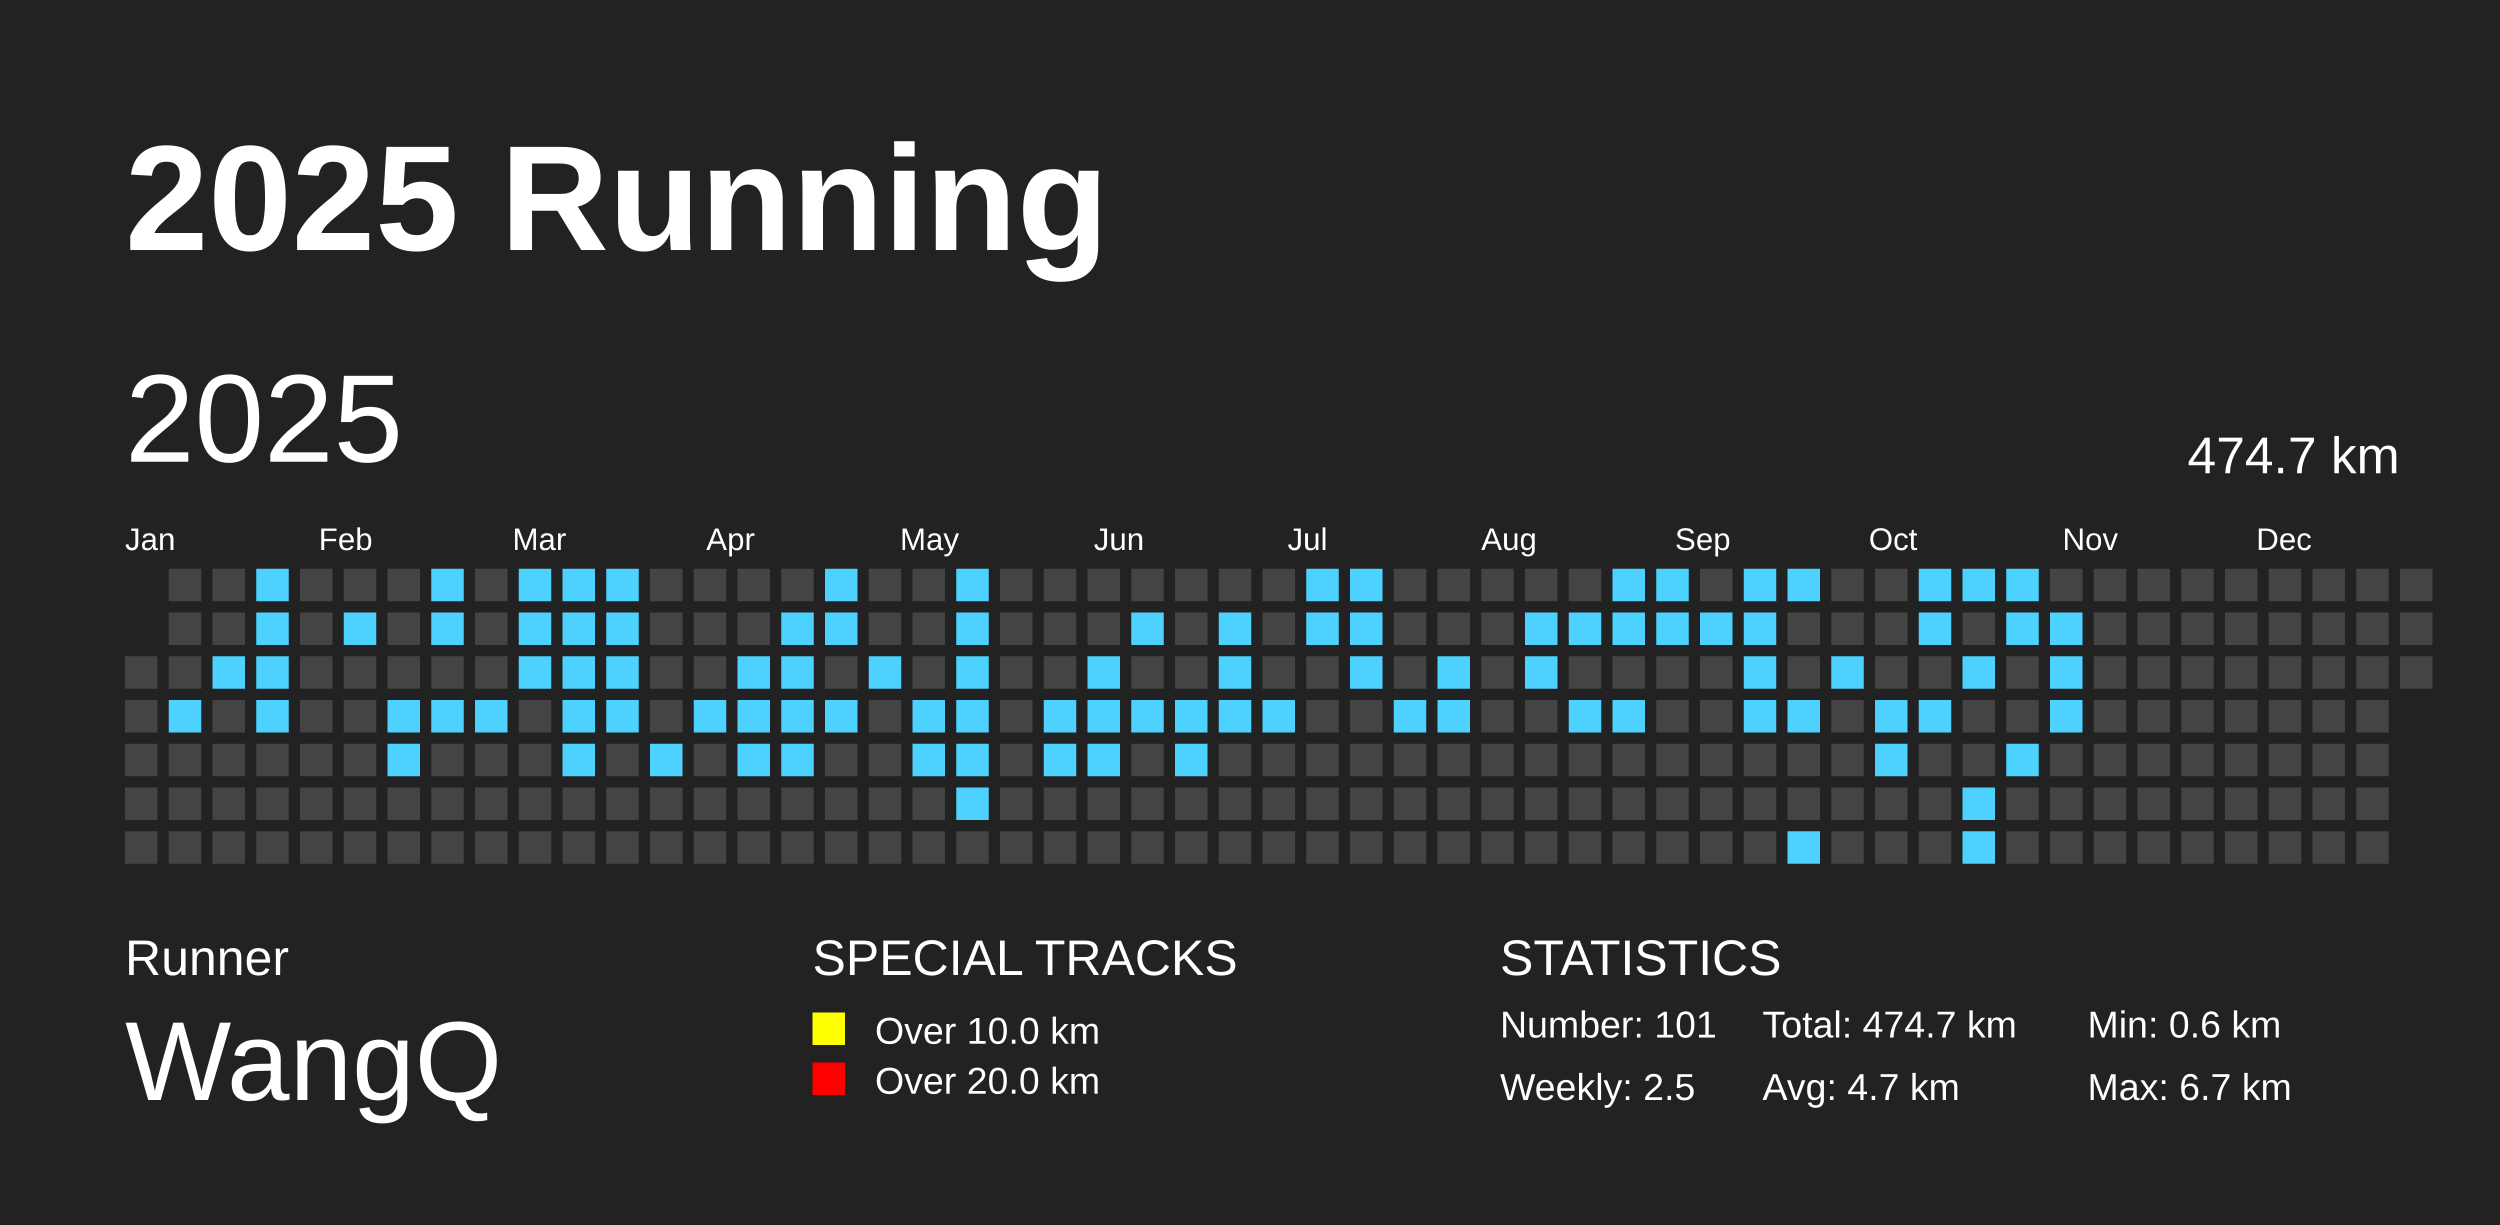
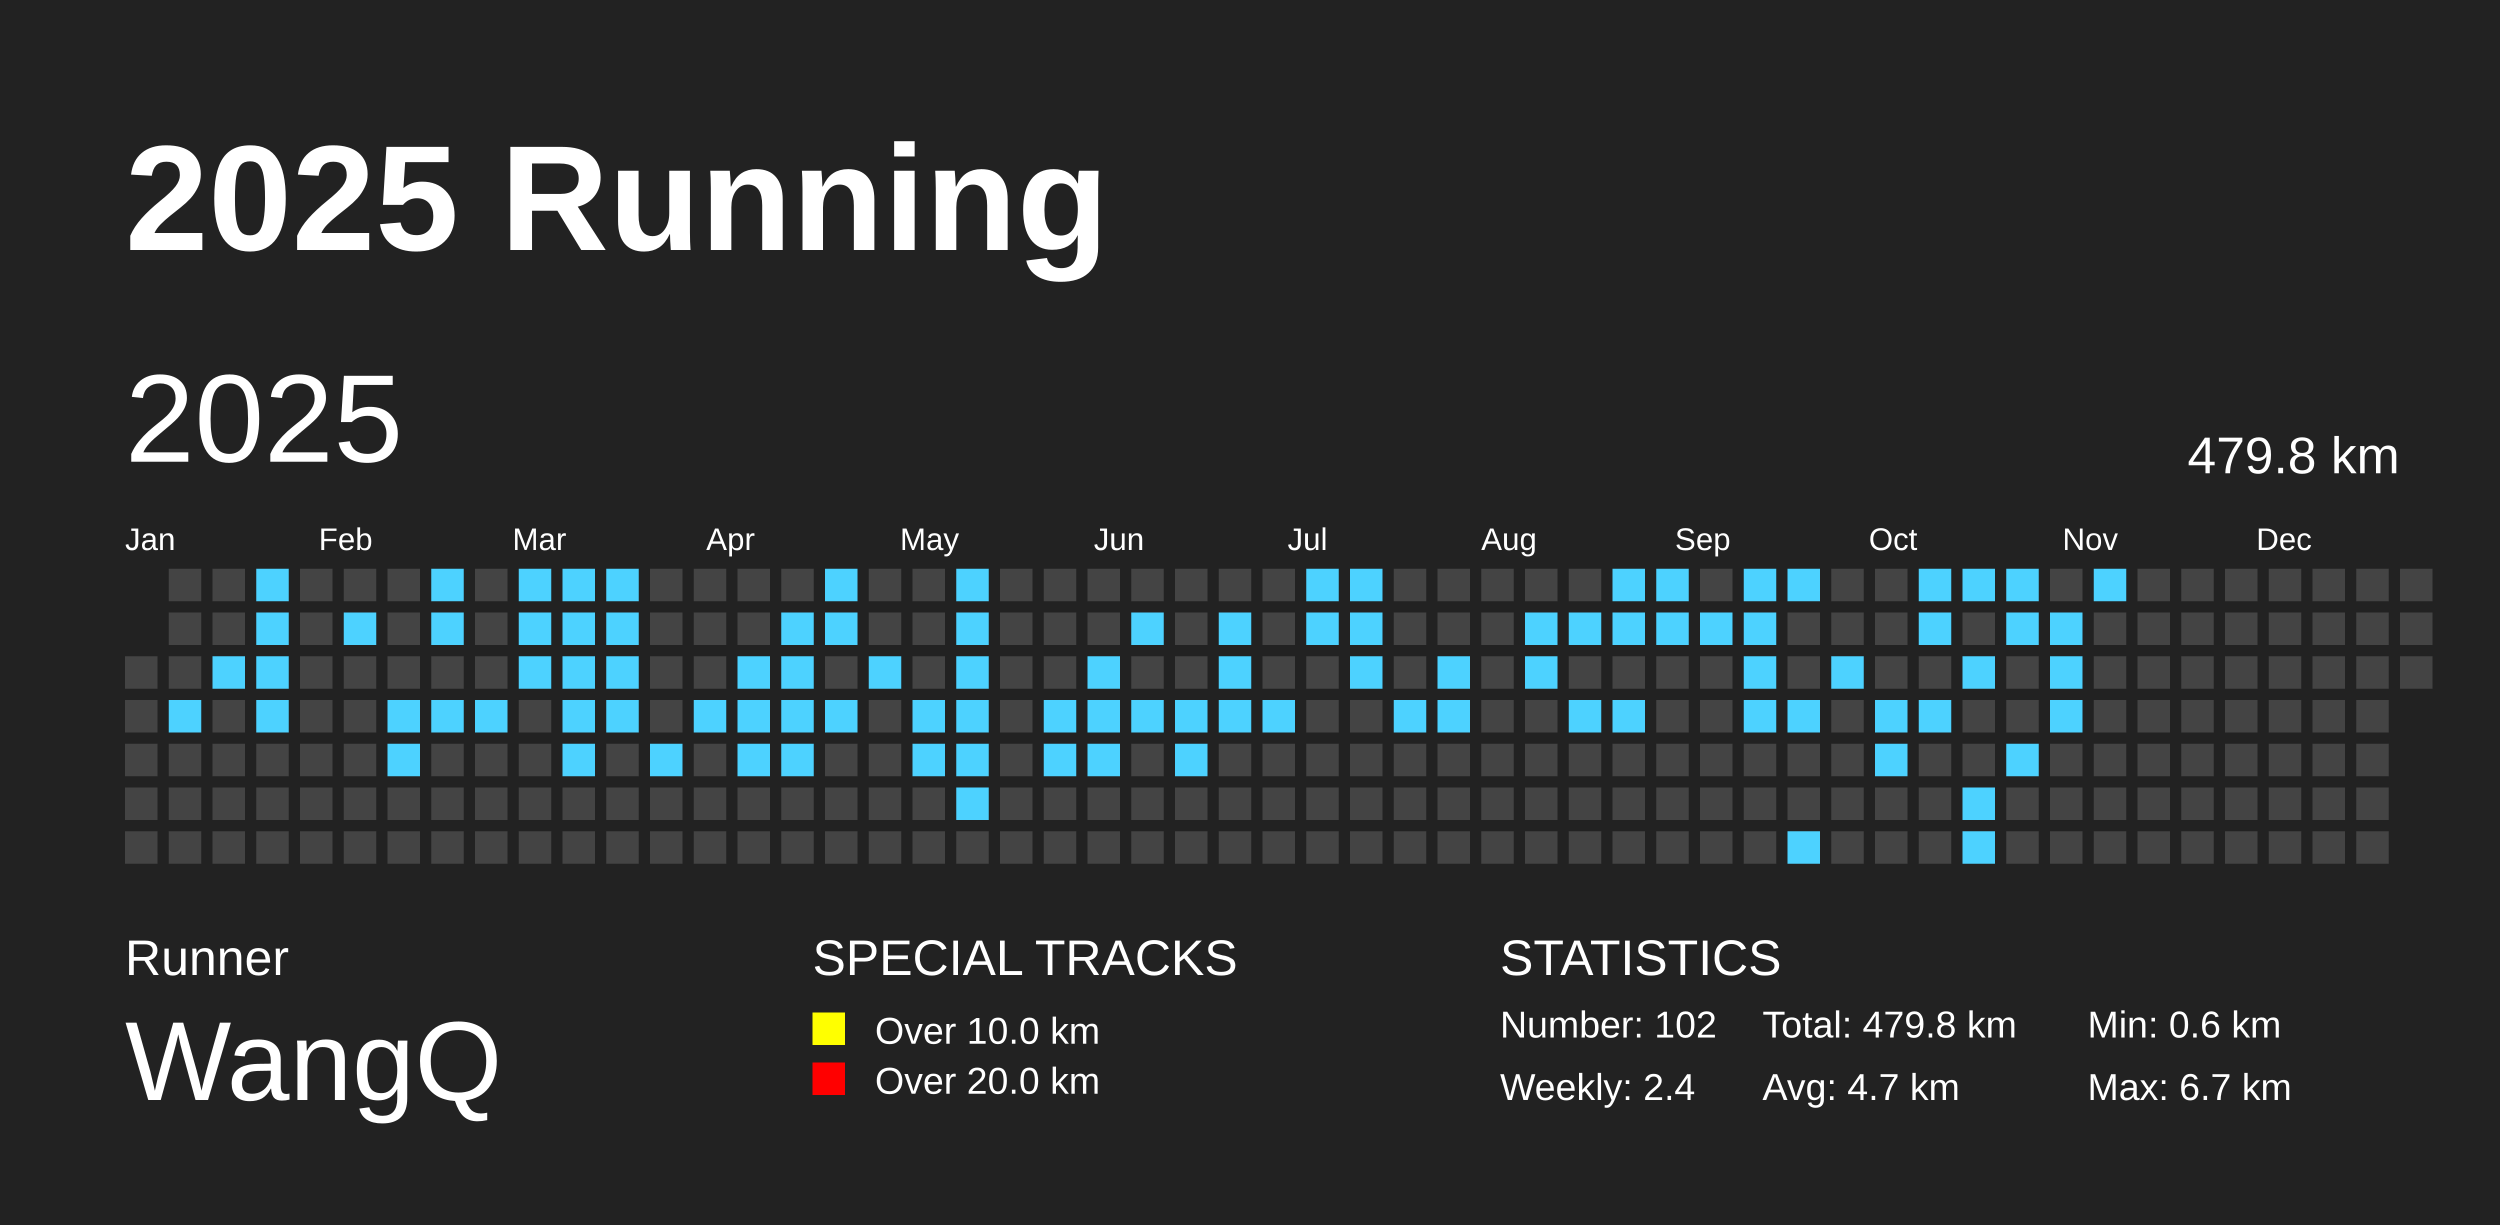
<svg xmlns="http://www.w3.org/2000/svg" baseProfile="full" height="98mm" version="1.1" viewBox="0,0,200,98" width="200mm">
  <defs />
  <rect fill="#222222" height="98" width="200" x="0" y="0" />
  <text fill="#FFFFFF" style="font-size:12px; font-family:Arial; font-weight:bold;" x="10" y="20">2025 Running</text>
  <text fill="#FFFFFF" style="font-size:4px; font-family:Arial" x="10" y="78">Runner</text>
  <text fill="#FFFFFF" style="font-size:9px; font-family:Arial" x="10" y="88">WangQ</text>
  <text fill="#FFFFFF" style="font-size:4px; font-family:Arial" x="65" y="78">SPECIAL TRACKS</text>
  <rect fill="yellow" height="2.6" width="2.6" x="65" y="81" />
  <text fill="#FFFFFF" style="font-size:3px; font-family:Arial" x="70" y="83.5">Over 10.0 km</text>
  <rect fill="red" height="2.6" width="2.6" x="65" y="85" />
  <text fill="#FFFFFF" style="font-size:3px; font-family:Arial" x="70" y="87.5">Over 20.0 km</text>
  <text fill="#FFFFFF" style="font-size:4px; font-family:Arial" x="120" y="78">STATISTICS</text>
-   <text fill="#FFFFFF" style="font-size:3px; font-family:Arial" x="120" y="83">Number: 101</text>
-   <text fill="#FFFFFF" style="font-size:3px; font-family:Arial" x="120" y="88">Weekly: 2.5</text>
-   <text fill="#FFFFFF" style="font-size:3px; font-family:Arial" x="141" y="83">Total: 474.7 km</text>
+   <text fill="#FFFFFF" style="font-size:3px; font-family:Arial" x="120" y="83">Number: 102</text>
+   <text fill="#FFFFFF" style="font-size:3px; font-family:Arial" x="120" y="88">Weekly: 2.4</text>
+   <text fill="#FFFFFF" style="font-size:3px; font-family:Arial" x="141" y="83">Total: 479.8 km</text>
  <text fill="#FFFFFF" style="font-size:3px; font-family:Arial" x="141" y="88">Avg: 4.7 km</text>
  <text fill="#FFFFFF" style="font-size:3px; font-family:Arial" x="167" y="83">Min: 0.6 km</text>
  <text fill="#FFFFFF" style="font-size:3px; font-family:Arial" x="167" y="88">Max: 6.7 km</text>
  <text dominant-baseline="hanging" fill="#FFFFFF" style="font-size:10.0px; font-family:Arial;" x="10" y="30">2025</text>
-   <text dominant-baseline="hanging" fill="#FFFFFF" style="font-size:4.125px; font-family:Arial;" x="175" y="35">474.7 km</text>
+   <text dominant-baseline="hanging" fill="#FFFFFF" style="font-size:4.125px; font-family:Arial;" x="175" y="35">479.8 km</text>
  <text fill="#FFFFFF" style="font-size:2.5px; font-family:Arial" x="10.0" y="44">Jan</text>
  <text fill="#FFFFFF" style="font-size:2.5px; font-family:Arial" x="25.5" y="44">Feb</text>
  <text fill="#FFFFFF" style="font-size:2.5px; font-family:Arial" x="41.0" y="44">Mar</text>
  <text fill="#FFFFFF" style="font-size:2.5px; font-family:Arial" x="56.5" y="44">Apr</text>
  <text fill="#FFFFFF" style="font-size:2.5px; font-family:Arial" x="72.0" y="44">May</text>
  <text fill="#FFFFFF" style="font-size:2.5px; font-family:Arial" x="87.5" y="44">Jun</text>
  <text fill="#FFFFFF" style="font-size:2.5px; font-family:Arial" x="103.0" y="44">Jul</text>
  <text fill="#FFFFFF" style="font-size:2.5px; font-family:Arial" x="118.5" y="44">Aug</text>
  <text fill="#FFFFFF" style="font-size:2.5px; font-family:Arial" x="134.0" y="44">Sep</text>
  <text fill="#FFFFFF" style="font-size:2.5px; font-family:Arial" x="149.5" y="44">Oct</text>
  <text fill="#FFFFFF" style="font-size:2.5px; font-family:Arial" x="165.0" y="44">Nov</text>
  <text fill="#FFFFFF" style="font-size:2.5px; font-family:Arial" x="180.5" y="44">Dec</text>
  <rect fill="#444444" height="2.6" width="2.6" x="10.0" y="52.5" />
  <rect fill="#444444" height="2.6" width="2.6" x="10.0" y="56.0" />
  <rect fill="#444444" height="2.6" width="2.6" x="10.0" y="59.5" />
  <rect fill="#444444" height="2.6" width="2.6" x="10.0" y="63.0" />
  <rect fill="#444444" height="2.6" width="2.6" x="10.0" y="66.5" />
  <rect fill="#444444" height="2.6" width="2.6" x="13.5" y="45.5" />
  <rect fill="#444444" height="2.6" width="2.6" x="13.5" y="49.0" />
  <rect fill="#444444" height="2.6" width="2.6" x="13.5" y="52.5" />
  <rect fill="#4DD2FF" height="2.6" width="2.6" x="13.5" y="56.0" />
  <rect fill="#444444" height="2.6" width="2.6" x="13.5" y="59.5" />
  <rect fill="#444444" height="2.6" width="2.6" x="13.5" y="63.0" />
  <rect fill="#444444" height="2.6" width="2.6" x="13.5" y="66.5" />
  <rect fill="#444444" height="2.6" width="2.6" x="17.0" y="45.5" />
  <rect fill="#444444" height="2.6" width="2.6" x="17.0" y="49.0" />
  <rect fill="#4DD2FF" height="2.6" width="2.6" x="17.0" y="52.5" />
  <rect fill="#444444" height="2.6" width="2.6" x="17.0" y="56.0" />
  <rect fill="#444444" height="2.6" width="2.6" x="17.0" y="59.5" />
  <rect fill="#444444" height="2.6" width="2.6" x="17.0" y="63.0" />
  <rect fill="#444444" height="2.6" width="2.6" x="17.0" y="66.5" />
  <rect fill="#4DD2FF" height="2.6" width="2.6" x="20.5" y="45.5" />
  <rect fill="#4DD2FF" height="2.6" width="2.6" x="20.5" y="49.0" />
  <rect fill="#4DD2FF" height="2.6" width="2.6" x="20.5" y="52.5" />
  <rect fill="#4DD2FF" height="2.6" width="2.6" x="20.5" y="56.0" />
  <rect fill="#444444" height="2.6" width="2.6" x="20.5" y="59.5" />
  <rect fill="#444444" height="2.6" width="2.6" x="20.5" y="63.0" />
  <rect fill="#444444" height="2.6" width="2.6" x="20.5" y="66.5" />
  <rect fill="#444444" height="2.6" width="2.6" x="24.0" y="45.5" />
  <rect fill="#444444" height="2.6" width="2.6" x="24.0" y="49.0" />
  <rect fill="#444444" height="2.6" width="2.6" x="24.0" y="52.5" />
  <rect fill="#444444" height="2.6" width="2.6" x="24.0" y="56.0" />
  <rect fill="#444444" height="2.6" width="2.6" x="24.0" y="59.5" />
  <rect fill="#444444" height="2.6" width="2.6" x="24.0" y="63.0" />
  <rect fill="#444444" height="2.6" width="2.6" x="24.0" y="66.5" />
  <rect fill="#444444" height="2.6" width="2.6" x="27.5" y="45.5" />
  <rect fill="#4DD2FF" height="2.6" width="2.6" x="27.5" y="49.0" />
  <rect fill="#444444" height="2.6" width="2.6" x="27.5" y="52.5" />
  <rect fill="#444444" height="2.6" width="2.6" x="27.5" y="56.0" />
  <rect fill="#444444" height="2.6" width="2.6" x="27.5" y="59.5" />
  <rect fill="#444444" height="2.6" width="2.6" x="27.5" y="63.0" />
  <rect fill="#444444" height="2.6" width="2.6" x="27.5" y="66.5" />
  <rect fill="#444444" height="2.6" width="2.6" x="31.0" y="45.5" />
  <rect fill="#444444" height="2.6" width="2.6" x="31.0" y="49.0" />
  <rect fill="#444444" height="2.6" width="2.6" x="31.0" y="52.5" />
  <rect fill="#4DD2FF" height="2.6" width="2.6" x="31.0" y="56.0" />
  <rect fill="#4DD2FF" height="2.6" width="2.6" x="31.0" y="59.5" />
  <rect fill="#444444" height="2.6" width="2.6" x="31.0" y="63.0" />
  <rect fill="#444444" height="2.6" width="2.6" x="31.0" y="66.5" />
  <rect fill="#4DD2FF" height="2.6" width="2.6" x="34.5" y="45.5" />
  <rect fill="#4DD2FF" height="2.6" width="2.6" x="34.5" y="49.0" />
  <rect fill="#444444" height="2.6" width="2.6" x="34.5" y="52.5" />
  <rect fill="#4DD2FF" height="2.6" width="2.6" x="34.5" y="56.0" />
  <rect fill="#444444" height="2.6" width="2.6" x="34.5" y="59.5" />
  <rect fill="#444444" height="2.6" width="2.6" x="34.5" y="63.0" />
  <rect fill="#444444" height="2.6" width="2.6" x="34.5" y="66.5" />
  <rect fill="#444444" height="2.6" width="2.6" x="38.0" y="45.5" />
  <rect fill="#444444" height="2.6" width="2.6" x="38.0" y="49.0" />
  <rect fill="#444444" height="2.6" width="2.6" x="38.0" y="52.5" />
  <rect fill="#4DD2FF" height="2.6" width="2.6" x="38.0" y="56.0" />
  <rect fill="#444444" height="2.6" width="2.6" x="38.0" y="59.5" />
  <rect fill="#444444" height="2.6" width="2.6" x="38.0" y="63.0" />
  <rect fill="#444444" height="2.6" width="2.6" x="38.0" y="66.5" />
  <rect fill="#4DD2FF" height="2.6" width="2.6" x="41.5" y="45.5" />
  <rect fill="#4DD2FF" height="2.6" width="2.6" x="41.5" y="49.0" />
  <rect fill="#4DD2FF" height="2.6" width="2.6" x="41.5" y="52.5" />
  <rect fill="#444444" height="2.6" width="2.6" x="41.5" y="56.0" />
  <rect fill="#444444" height="2.6" width="2.6" x="41.5" y="59.5" />
  <rect fill="#444444" height="2.6" width="2.6" x="41.5" y="63.0" />
  <rect fill="#444444" height="2.6" width="2.6" x="41.5" y="66.5" />
  <rect fill="#4DD2FF" height="2.6" width="2.6" x="45.0" y="45.5" />
  <rect fill="#4DD2FF" height="2.6" width="2.6" x="45.0" y="49.0" />
  <rect fill="#4DD2FF" height="2.6" width="2.6" x="45.0" y="52.5" />
  <rect fill="#4DD2FF" height="2.6" width="2.6" x="45.0" y="56.0" />
  <rect fill="#4DD2FF" height="2.6" width="2.6" x="45.0" y="59.5" />
  <rect fill="#444444" height="2.6" width="2.6" x="45.0" y="63.0" />
  <rect fill="#444444" height="2.6" width="2.6" x="45.0" y="66.5" />
  <rect fill="#4DD2FF" height="2.6" width="2.6" x="48.5" y="45.5" />
  <rect fill="#4DD2FF" height="2.6" width="2.6" x="48.5" y="49.0" />
  <rect fill="#4DD2FF" height="2.6" width="2.6" x="48.5" y="52.5" />
  <rect fill="#4DD2FF" height="2.6" width="2.6" x="48.5" y="56.0" />
  <rect fill="#444444" height="2.6" width="2.6" x="48.5" y="59.5" />
  <rect fill="#444444" height="2.6" width="2.6" x="48.5" y="63.0" />
  <rect fill="#444444" height="2.6" width="2.6" x="48.5" y="66.5" />
  <rect fill="#444444" height="2.6" width="2.6" x="52.0" y="45.5" />
  <rect fill="#444444" height="2.6" width="2.6" x="52.0" y="49.0" />
  <rect fill="#444444" height="2.6" width="2.6" x="52.0" y="52.5" />
  <rect fill="#444444" height="2.6" width="2.6" x="52.0" y="56.0" />
  <rect fill="#4DD2FF" height="2.6" width="2.6" x="52.0" y="59.5" />
  <rect fill="#444444" height="2.6" width="2.6" x="52.0" y="63.0" />
  <rect fill="#444444" height="2.6" width="2.6" x="52.0" y="66.5" />
  <rect fill="#444444" height="2.6" width="2.6" x="55.5" y="45.5" />
  <rect fill="#444444" height="2.6" width="2.6" x="55.5" y="49.0" />
  <rect fill="#444444" height="2.6" width="2.6" x="55.5" y="52.5" />
  <rect fill="#4DD2FF" height="2.6" width="2.6" x="55.5" y="56.0" />
  <rect fill="#444444" height="2.6" width="2.6" x="55.5" y="59.5" />
  <rect fill="#444444" height="2.6" width="2.6" x="55.5" y="63.0" />
  <rect fill="#444444" height="2.6" width="2.6" x="55.5" y="66.5" />
  <rect fill="#444444" height="2.6" width="2.6" x="59.0" y="45.5" />
  <rect fill="#444444" height="2.6" width="2.6" x="59.0" y="49.0" />
  <rect fill="#4DD2FF" height="2.6" width="2.6" x="59.0" y="52.5" />
  <rect fill="#4DD2FF" height="2.6" width="2.6" x="59.0" y="56.0" />
  <rect fill="#4DD2FF" height="2.6" width="2.6" x="59.0" y="59.5" />
  <rect fill="#444444" height="2.6" width="2.6" x="59.0" y="63.0" />
  <rect fill="#444444" height="2.6" width="2.6" x="59.0" y="66.5" />
  <rect fill="#444444" height="2.6" width="2.6" x="62.5" y="45.5" />
  <rect fill="#4DD2FF" height="2.6" width="2.6" x="62.5" y="49.0" />
  <rect fill="#4DD2FF" height="2.6" width="2.6" x="62.5" y="52.5" />
  <rect fill="#4DD2FF" height="2.6" width="2.6" x="62.5" y="56.0" />
  <rect fill="#4DD2FF" height="2.6" width="2.6" x="62.5" y="59.5" />
  <rect fill="#444444" height="2.6" width="2.6" x="62.5" y="63.0" />
  <rect fill="#444444" height="2.6" width="2.6" x="62.5" y="66.5" />
  <rect fill="#4DD2FF" height="2.6" width="2.6" x="66.0" y="45.5" />
  <rect fill="#4DD2FF" height="2.6" width="2.6" x="66.0" y="49.0" />
  <rect fill="#444444" height="2.6" width="2.6" x="66.0" y="52.5" />
  <rect fill="#4DD2FF" height="2.6" width="2.6" x="66.0" y="56.0" />
  <rect fill="#444444" height="2.6" width="2.6" x="66.0" y="59.5" />
  <rect fill="#444444" height="2.6" width="2.6" x="66.0" y="63.0" />
  <rect fill="#444444" height="2.6" width="2.6" x="66.0" y="66.5" />
  <rect fill="#444444" height="2.6" width="2.6" x="69.5" y="45.5" />
  <rect fill="#444444" height="2.6" width="2.6" x="69.5" y="49.0" />
  <rect fill="#4DD2FF" height="2.6" width="2.6" x="69.5" y="52.5" />
  <rect fill="#444444" height="2.6" width="2.6" x="69.5" y="56.0" />
  <rect fill="#444444" height="2.6" width="2.6" x="69.5" y="59.5" />
  <rect fill="#444444" height="2.6" width="2.6" x="69.5" y="63.0" />
  <rect fill="#444444" height="2.6" width="2.6" x="69.5" y="66.5" />
  <rect fill="#444444" height="2.6" width="2.6" x="73.0" y="45.5" />
  <rect fill="#444444" height="2.6" width="2.6" x="73.0" y="49.0" />
  <rect fill="#444444" height="2.6" width="2.6" x="73.0" y="52.5" />
  <rect fill="#4DD2FF" height="2.6" width="2.6" x="73.0" y="56.0" />
  <rect fill="#4DD2FF" height="2.6" width="2.6" x="73.0" y="59.5" />
  <rect fill="#444444" height="2.6" width="2.6" x="73.0" y="63.0" />
  <rect fill="#444444" height="2.6" width="2.6" x="73.0" y="66.5" />
  <rect fill="#4DD2FF" height="2.6" width="2.6" x="76.5" y="45.5" />
  <rect fill="#4DD2FF" height="2.6" width="2.6" x="76.5" y="49.0" />
  <rect fill="#4DD2FF" height="2.6" width="2.6" x="76.5" y="52.5" />
  <rect fill="#4DD2FF" height="2.6" width="2.6" x="76.5" y="56.0" />
  <rect fill="#4DD2FF" height="2.6" width="2.6" x="76.5" y="59.5" />
  <rect fill="#4DD2FF" height="2.6" width="2.6" x="76.5" y="63.0" />
  <rect fill="#444444" height="2.6" width="2.6" x="76.5" y="66.5" />
  <rect fill="#444444" height="2.6" width="2.6" x="80.0" y="45.5" />
  <rect fill="#444444" height="2.6" width="2.6" x="80.0" y="49.0" />
  <rect fill="#444444" height="2.6" width="2.6" x="80.0" y="52.5" />
  <rect fill="#444444" height="2.6" width="2.6" x="80.0" y="56.0" />
  <rect fill="#444444" height="2.6" width="2.6" x="80.0" y="59.5" />
  <rect fill="#444444" height="2.6" width="2.6" x="80.0" y="63.0" />
  <rect fill="#444444" height="2.6" width="2.6" x="80.0" y="66.5" />
  <rect fill="#444444" height="2.6" width="2.6" x="83.5" y="45.5" />
  <rect fill="#444444" height="2.6" width="2.6" x="83.5" y="49.0" />
  <rect fill="#444444" height="2.6" width="2.6" x="83.5" y="52.5" />
  <rect fill="#4DD2FF" height="2.6" width="2.6" x="83.5" y="56.0" />
  <rect fill="#4DD2FF" height="2.6" width="2.6" x="83.5" y="59.5" />
  <rect fill="#444444" height="2.6" width="2.6" x="83.5" y="63.0" />
  <rect fill="#444444" height="2.6" width="2.6" x="83.5" y="66.5" />
  <rect fill="#444444" height="2.6" width="2.6" x="87.0" y="45.5" />
  <rect fill="#444444" height="2.6" width="2.6" x="87.0" y="49.0" />
  <rect fill="#4DD2FF" height="2.6" width="2.6" x="87.0" y="52.5" />
  <rect fill="#4DD2FF" height="2.6" width="2.6" x="87.0" y="56.0" />
  <rect fill="#4DD2FF" height="2.6" width="2.6" x="87.0" y="59.5" />
  <rect fill="#444444" height="2.6" width="2.6" x="87.0" y="63.0" />
  <rect fill="#444444" height="2.6" width="2.6" x="87.0" y="66.5" />
  <rect fill="#444444" height="2.6" width="2.6" x="90.5" y="45.5" />
  <rect fill="#4DD2FF" height="2.6" width="2.6" x="90.5" y="49.0" />
  <rect fill="#444444" height="2.6" width="2.6" x="90.5" y="52.5" />
  <rect fill="#4DD2FF" height="2.6" width="2.6" x="90.5" y="56.0" />
  <rect fill="#444444" height="2.6" width="2.6" x="90.5" y="59.5" />
  <rect fill="#444444" height="2.6" width="2.6" x="90.5" y="63.0" />
  <rect fill="#444444" height="2.6" width="2.6" x="90.5" y="66.5" />
  <rect fill="#444444" height="2.6" width="2.6" x="94.0" y="45.5" />
  <rect fill="#444444" height="2.6" width="2.6" x="94.0" y="49.0" />
  <rect fill="#444444" height="2.6" width="2.6" x="94.0" y="52.5" />
  <rect fill="#4DD2FF" height="2.6" width="2.6" x="94.0" y="56.0" />
  <rect fill="#4DD2FF" height="2.6" width="2.6" x="94.0" y="59.5" />
  <rect fill="#444444" height="2.6" width="2.6" x="94.0" y="63.0" />
  <rect fill="#444444" height="2.6" width="2.6" x="94.0" y="66.5" />
  <rect fill="#444444" height="2.6" width="2.6" x="97.5" y="45.5" />
  <rect fill="#4DD2FF" height="2.6" width="2.6" x="97.5" y="49.0" />
  <rect fill="#4DD2FF" height="2.6" width="2.6" x="97.5" y="52.5" />
  <rect fill="#4DD2FF" height="2.6" width="2.6" x="97.5" y="56.0" />
  <rect fill="#444444" height="2.6" width="2.6" x="97.5" y="59.5" />
  <rect fill="#444444" height="2.6" width="2.6" x="97.5" y="63.0" />
  <rect fill="#444444" height="2.6" width="2.6" x="97.5" y="66.5" />
  <rect fill="#444444" height="2.6" width="2.6" x="101.0" y="45.5" />
  <rect fill="#444444" height="2.6" width="2.6" x="101.0" y="49.0" />
  <rect fill="#444444" height="2.6" width="2.6" x="101.0" y="52.5" />
  <rect fill="#4DD2FF" height="2.6" width="2.6" x="101.0" y="56.0" />
  <rect fill="#444444" height="2.6" width="2.6" x="101.0" y="59.5" />
  <rect fill="#444444" height="2.6" width="2.6" x="101.0" y="63.0" />
  <rect fill="#444444" height="2.6" width="2.6" x="101.0" y="66.5" />
  <rect fill="#4DD2FF" height="2.6" width="2.6" x="104.5" y="45.5" />
  <rect fill="#4DD2FF" height="2.6" width="2.6" x="104.5" y="49.0" />
  <rect fill="#444444" height="2.6" width="2.6" x="104.5" y="52.5" />
  <rect fill="#444444" height="2.6" width="2.6" x="104.5" y="56.0" />
  <rect fill="#444444" height="2.6" width="2.6" x="104.5" y="59.5" />
  <rect fill="#444444" height="2.6" width="2.6" x="104.5" y="63.0" />
  <rect fill="#444444" height="2.6" width="2.6" x="104.5" y="66.5" />
  <rect fill="#4DD2FF" height="2.6" width="2.6" x="108.0" y="45.5" />
  <rect fill="#4DD2FF" height="2.6" width="2.6" x="108.0" y="49.0" />
  <rect fill="#4DD2FF" height="2.6" width="2.6" x="108.0" y="52.5" />
  <rect fill="#444444" height="2.6" width="2.6" x="108.0" y="56.0" />
  <rect fill="#444444" height="2.6" width="2.6" x="108.0" y="59.5" />
  <rect fill="#444444" height="2.6" width="2.6" x="108.0" y="63.0" />
  <rect fill="#444444" height="2.6" width="2.6" x="108.0" y="66.5" />
  <rect fill="#444444" height="2.6" width="2.6" x="111.5" y="45.5" />
  <rect fill="#444444" height="2.6" width="2.6" x="111.5" y="49.0" />
  <rect fill="#444444" height="2.6" width="2.6" x="111.5" y="52.5" />
  <rect fill="#4DD2FF" height="2.6" width="2.6" x="111.5" y="56.0" />
  <rect fill="#444444" height="2.6" width="2.6" x="111.5" y="59.5" />
  <rect fill="#444444" height="2.6" width="2.6" x="111.5" y="63.0" />
  <rect fill="#444444" height="2.6" width="2.6" x="111.5" y="66.5" />
  <rect fill="#444444" height="2.6" width="2.6" x="115.0" y="45.5" />
  <rect fill="#444444" height="2.6" width="2.6" x="115.0" y="49.0" />
  <rect fill="#4DD2FF" height="2.6" width="2.6" x="115.0" y="52.5" />
  <rect fill="#4DD2FF" height="2.6" width="2.6" x="115.0" y="56.0" />
  <rect fill="#444444" height="2.6" width="2.6" x="115.0" y="59.5" />
  <rect fill="#444444" height="2.6" width="2.6" x="115.0" y="63.0" />
  <rect fill="#444444" height="2.6" width="2.6" x="115.0" y="66.5" />
  <rect fill="#444444" height="2.6" width="2.6" x="118.5" y="45.5" />
  <rect fill="#444444" height="2.6" width="2.6" x="118.5" y="49.0" />
  <rect fill="#444444" height="2.6" width="2.6" x="118.5" y="52.5" />
  <rect fill="#444444" height="2.6" width="2.6" x="118.5" y="56.0" />
  <rect fill="#444444" height="2.6" width="2.6" x="118.5" y="59.5" />
  <rect fill="#444444" height="2.6" width="2.6" x="118.5" y="63.0" />
  <rect fill="#444444" height="2.6" width="2.6" x="118.5" y="66.5" />
  <rect fill="#444444" height="2.6" width="2.6" x="122.0" y="45.5" />
  <rect fill="#4DD2FF" height="2.6" width="2.6" x="122.0" y="49.0" />
  <rect fill="#4DD2FF" height="2.6" width="2.6" x="122.0" y="52.5" />
  <rect fill="#444444" height="2.6" width="2.6" x="122.0" y="56.0" />
  <rect fill="#444444" height="2.6" width="2.6" x="122.0" y="59.5" />
  <rect fill="#444444" height="2.6" width="2.6" x="122.0" y="63.0" />
  <rect fill="#444444" height="2.6" width="2.6" x="122.0" y="66.5" />
  <rect fill="#444444" height="2.6" width="2.6" x="125.5" y="45.5" />
  <rect fill="#4DD2FF" height="2.6" width="2.6" x="125.5" y="49.0" />
  <rect fill="#444444" height="2.6" width="2.6" x="125.5" y="52.5" />
  <rect fill="#4DD2FF" height="2.6" width="2.6" x="125.5" y="56.0" />
  <rect fill="#444444" height="2.6" width="2.6" x="125.5" y="59.5" />
  <rect fill="#444444" height="2.6" width="2.6" x="125.5" y="63.0" />
  <rect fill="#444444" height="2.6" width="2.6" x="125.5" y="66.5" />
  <rect fill="#4DD2FF" height="2.6" width="2.6" x="129.0" y="45.5" />
  <rect fill="#4DD2FF" height="2.6" width="2.6" x="129.0" y="49.0" />
  <rect fill="#444444" height="2.6" width="2.6" x="129.0" y="52.5" />
  <rect fill="#4DD2FF" height="2.6" width="2.6" x="129.0" y="56.0" />
  <rect fill="#444444" height="2.6" width="2.6" x="129.0" y="59.5" />
  <rect fill="#444444" height="2.6" width="2.6" x="129.0" y="63.0" />
  <rect fill="#444444" height="2.6" width="2.6" x="129.0" y="66.5" />
  <rect fill="#4DD2FF" height="2.6" width="2.6" x="132.5" y="45.5" />
  <rect fill="#4DD2FF" height="2.6" width="2.6" x="132.5" y="49.0" />
  <rect fill="#444444" height="2.6" width="2.6" x="132.5" y="52.5" />
  <rect fill="#444444" height="2.6" width="2.6" x="132.5" y="56.0" />
  <rect fill="#444444" height="2.6" width="2.6" x="132.5" y="59.5" />
  <rect fill="#444444" height="2.6" width="2.6" x="132.5" y="63.0" />
  <rect fill="#444444" height="2.6" width="2.6" x="132.5" y="66.5" />
  <rect fill="#444444" height="2.6" width="2.6" x="136.0" y="45.5" />
  <rect fill="#4DD2FF" height="2.6" width="2.6" x="136.0" y="49.0" />
  <rect fill="#444444" height="2.6" width="2.6" x="136.0" y="52.5" />
  <rect fill="#444444" height="2.6" width="2.6" x="136.0" y="56.0" />
  <rect fill="#444444" height="2.6" width="2.6" x="136.0" y="59.5" />
  <rect fill="#444444" height="2.6" width="2.6" x="136.0" y="63.0" />
  <rect fill="#444444" height="2.6" width="2.6" x="136.0" y="66.5" />
  <rect fill="#4DD2FF" height="2.6" width="2.6" x="139.5" y="45.5" />
  <rect fill="#4DD2FF" height="2.6" width="2.6" x="139.5" y="49.0" />
  <rect fill="#4DD2FF" height="2.6" width="2.6" x="139.5" y="52.5" />
  <rect fill="#4DD2FF" height="2.6" width="2.6" x="139.5" y="56.0" />
  <rect fill="#444444" height="2.6" width="2.6" x="139.5" y="59.5" />
  <rect fill="#444444" height="2.6" width="2.6" x="139.5" y="63.0" />
  <rect fill="#444444" height="2.6" width="2.6" x="139.5" y="66.5" />
  <rect fill="#4DD2FF" height="2.6" width="2.6" x="143.0" y="45.5" />
  <rect fill="#444444" height="2.6" width="2.6" x="143.0" y="49.0" />
  <rect fill="#444444" height="2.6" width="2.6" x="143.0" y="52.5" />
  <rect fill="#4DD2FF" height="2.6" width="2.6" x="143.0" y="56.0" />
  <rect fill="#444444" height="2.6" width="2.6" x="143.0" y="59.5" />
  <rect fill="#444444" height="2.6" width="2.6" x="143.0" y="63.0" />
  <rect fill="#4DD2FF" height="2.6" width="2.6" x="143.0" y="66.5" />
  <rect fill="#444444" height="2.6" width="2.6" x="146.5" y="45.5" />
  <rect fill="#444444" height="2.6" width="2.6" x="146.5" y="49.0" />
  <rect fill="#4DD2FF" height="2.6" width="2.6" x="146.5" y="52.5" />
  <rect fill="#444444" height="2.6" width="2.6" x="146.5" y="56.0" />
  <rect fill="#444444" height="2.6" width="2.6" x="146.5" y="59.5" />
  <rect fill="#444444" height="2.6" width="2.6" x="146.5" y="63.0" />
  <rect fill="#444444" height="2.6" width="2.6" x="146.5" y="66.5" />
  <rect fill="#444444" height="2.6" width="2.6" x="150.0" y="45.5" />
  <rect fill="#444444" height="2.6" width="2.6" x="150.0" y="49.0" />
  <rect fill="#444444" height="2.6" width="2.6" x="150.0" y="52.5" />
  <rect fill="#4DD2FF" height="2.6" width="2.6" x="150.0" y="56.0" />
  <rect fill="#4DD2FF" height="2.6" width="2.6" x="150.0" y="59.5" />
  <rect fill="#444444" height="2.6" width="2.6" x="150.0" y="63.0" />
  <rect fill="#444444" height="2.6" width="2.6" x="150.0" y="66.5" />
  <rect fill="#4DD2FF" height="2.6" width="2.6" x="153.5" y="45.5" />
  <rect fill="#4DD2FF" height="2.6" width="2.6" x="153.5" y="49.0" />
  <rect fill="#444444" height="2.6" width="2.6" x="153.5" y="52.5" />
  <rect fill="#4DD2FF" height="2.6" width="2.6" x="153.5" y="56.0" />
  <rect fill="#444444" height="2.6" width="2.6" x="153.5" y="59.5" />
  <rect fill="#444444" height="2.6" width="2.6" x="153.5" y="63.0" />
  <rect fill="#444444" height="2.6" width="2.6" x="153.5" y="66.5" />
  <rect fill="#4DD2FF" height="2.6" width="2.6" x="157.0" y="45.5" />
  <rect fill="#444444" height="2.6" width="2.6" x="157.0" y="49.0" />
  <rect fill="#4DD2FF" height="2.6" width="2.6" x="157.0" y="52.5" />
  <rect fill="#444444" height="2.6" width="2.6" x="157.0" y="56.0" />
  <rect fill="#444444" height="2.6" width="2.6" x="157.0" y="59.5" />
  <rect fill="#4DD2FF" height="2.6" width="2.6" x="157.0" y="63.0" />
  <rect fill="#4DD2FF" height="2.6" width="2.6" x="157.0" y="66.5" />
  <rect fill="#4DD2FF" height="2.6" width="2.6" x="160.5" y="45.5" />
  <rect fill="#4DD2FF" height="2.6" width="2.6" x="160.5" y="49.0" />
  <rect fill="#444444" height="2.6" width="2.6" x="160.5" y="52.5" />
  <rect fill="#444444" height="2.6" width="2.6" x="160.5" y="56.0" />
  <rect fill="#4DD2FF" height="2.6" width="2.6" x="160.5" y="59.5" />
  <rect fill="#444444" height="2.6" width="2.6" x="160.5" y="63.0" />
  <rect fill="#444444" height="2.6" width="2.6" x="160.5" y="66.5" />
  <rect fill="#444444" height="2.6" width="2.6" x="164.0" y="45.5" />
  <rect fill="#4DD2FF" height="2.6" width="2.6" x="164.0" y="49.0" />
  <rect fill="#4DD2FF" height="2.6" width="2.6" x="164.0" y="52.5" />
  <rect fill="#4DD2FF" height="2.6" width="2.6" x="164.0" y="56.0" />
  <rect fill="#444444" height="2.6" width="2.6" x="164.0" y="59.5" />
  <rect fill="#444444" height="2.6" width="2.6" x="164.0" y="63.0" />
  <rect fill="#444444" height="2.6" width="2.6" x="164.0" y="66.5" />
-   <rect fill="#444444" height="2.6" width="2.6" x="167.5" y="45.5" />
+   <rect fill="#4DD2FF" height="2.6" width="2.6" x="167.5" y="45.5" />
  <rect fill="#444444" height="2.6" width="2.6" x="167.5" y="49.0" />
  <rect fill="#444444" height="2.6" width="2.6" x="167.5" y="52.5" />
  <rect fill="#444444" height="2.6" width="2.6" x="167.5" y="56.0" />
  <rect fill="#444444" height="2.6" width="2.6" x="167.5" y="59.5" />
  <rect fill="#444444" height="2.6" width="2.6" x="167.5" y="63.0" />
  <rect fill="#444444" height="2.6" width="2.6" x="167.5" y="66.5" />
  <rect fill="#444444" height="2.6" width="2.6" x="171.0" y="45.5" />
  <rect fill="#444444" height="2.6" width="2.6" x="171.0" y="49.0" />
  <rect fill="#444444" height="2.6" width="2.6" x="171.0" y="52.5" />
  <rect fill="#444444" height="2.6" width="2.6" x="171.0" y="56.0" />
  <rect fill="#444444" height="2.6" width="2.6" x="171.0" y="59.5" />
  <rect fill="#444444" height="2.6" width="2.6" x="171.0" y="63.0" />
  <rect fill="#444444" height="2.6" width="2.6" x="171.0" y="66.5" />
  <rect fill="#444444" height="2.6" width="2.6" x="174.5" y="45.5" />
  <rect fill="#444444" height="2.6" width="2.6" x="174.5" y="49.0" />
  <rect fill="#444444" height="2.6" width="2.6" x="174.5" y="52.5" />
  <rect fill="#444444" height="2.6" width="2.6" x="174.5" y="56.0" />
  <rect fill="#444444" height="2.6" width="2.6" x="174.5" y="59.5" />
  <rect fill="#444444" height="2.6" width="2.6" x="174.5" y="63.0" />
  <rect fill="#444444" height="2.6" width="2.6" x="174.5" y="66.5" />
  <rect fill="#444444" height="2.6" width="2.6" x="178.0" y="45.5" />
  <rect fill="#444444" height="2.6" width="2.6" x="178.0" y="49.0" />
  <rect fill="#444444" height="2.6" width="2.6" x="178.0" y="52.5" />
  <rect fill="#444444" height="2.6" width="2.6" x="178.0" y="56.0" />
  <rect fill="#444444" height="2.6" width="2.6" x="178.0" y="59.5" />
  <rect fill="#444444" height="2.6" width="2.6" x="178.0" y="63.0" />
  <rect fill="#444444" height="2.6" width="2.6" x="178.0" y="66.5" />
  <rect fill="#444444" height="2.6" width="2.6" x="181.5" y="45.5" />
  <rect fill="#444444" height="2.6" width="2.6" x="181.5" y="49.0" />
  <rect fill="#444444" height="2.6" width="2.6" x="181.5" y="52.5" />
  <rect fill="#444444" height="2.6" width="2.6" x="181.5" y="56.0" />
  <rect fill="#444444" height="2.6" width="2.6" x="181.5" y="59.5" />
  <rect fill="#444444" height="2.6" width="2.6" x="181.5" y="63.0" />
  <rect fill="#444444" height="2.6" width="2.6" x="181.5" y="66.5" />
  <rect fill="#444444" height="2.6" width="2.6" x="185.0" y="45.5" />
  <rect fill="#444444" height="2.6" width="2.6" x="185.0" y="49.0" />
  <rect fill="#444444" height="2.6" width="2.6" x="185.0" y="52.5" />
  <rect fill="#444444" height="2.6" width="2.6" x="185.0" y="56.0" />
  <rect fill="#444444" height="2.6" width="2.6" x="185.0" y="59.5" />
  <rect fill="#444444" height="2.6" width="2.6" x="185.0" y="63.0" />
  <rect fill="#444444" height="2.6" width="2.6" x="185.0" y="66.5" />
  <rect fill="#444444" height="2.6" width="2.6" x="188.5" y="45.5" />
  <rect fill="#444444" height="2.6" width="2.6" x="188.5" y="49.0" />
  <rect fill="#444444" height="2.6" width="2.6" x="188.5" y="52.5" />
  <rect fill="#444444" height="2.6" width="2.6" x="188.5" y="56.0" />
  <rect fill="#444444" height="2.6" width="2.6" x="188.5" y="59.5" />
  <rect fill="#444444" height="2.6" width="2.6" x="188.5" y="63.0" />
  <rect fill="#444444" height="2.6" width="2.6" x="188.5" y="66.5" />
  <rect fill="#444444" height="2.6" width="2.6" x="192.0" y="45.5" />
  <rect fill="#444444" height="2.6" width="2.6" x="192.0" y="49.0" />
  <rect fill="#444444" height="2.6" width="2.6" x="192.0" y="52.5" />
</svg>
